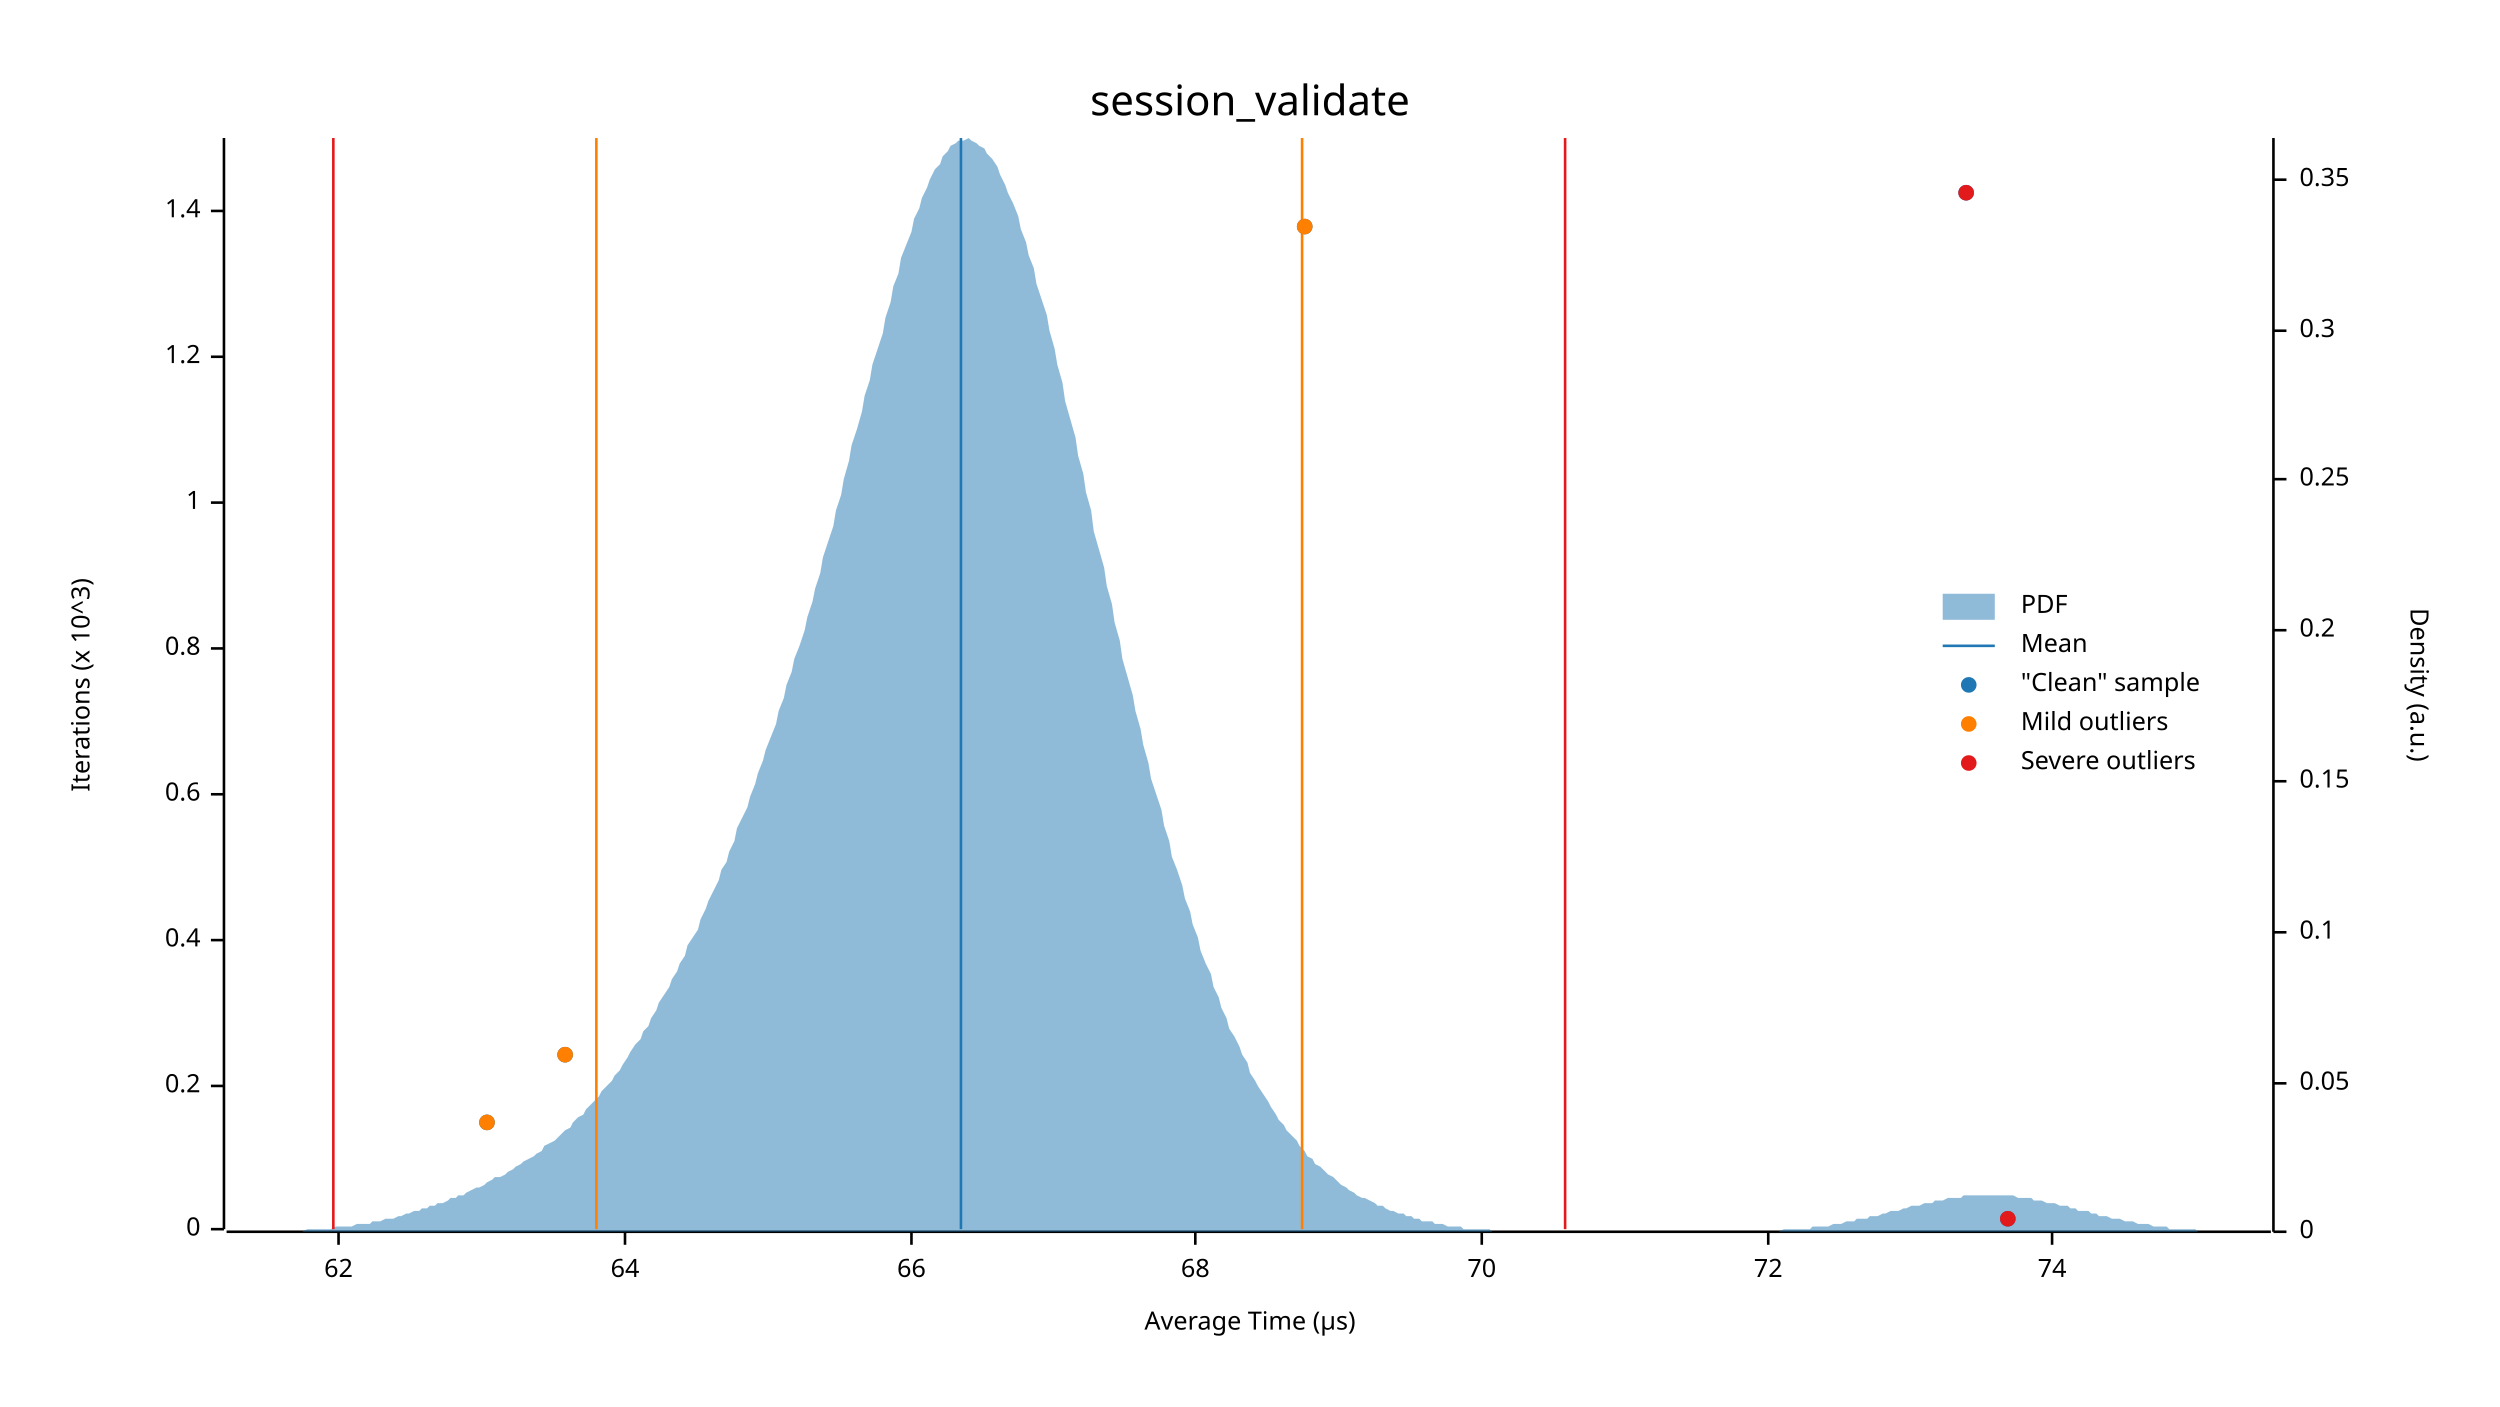
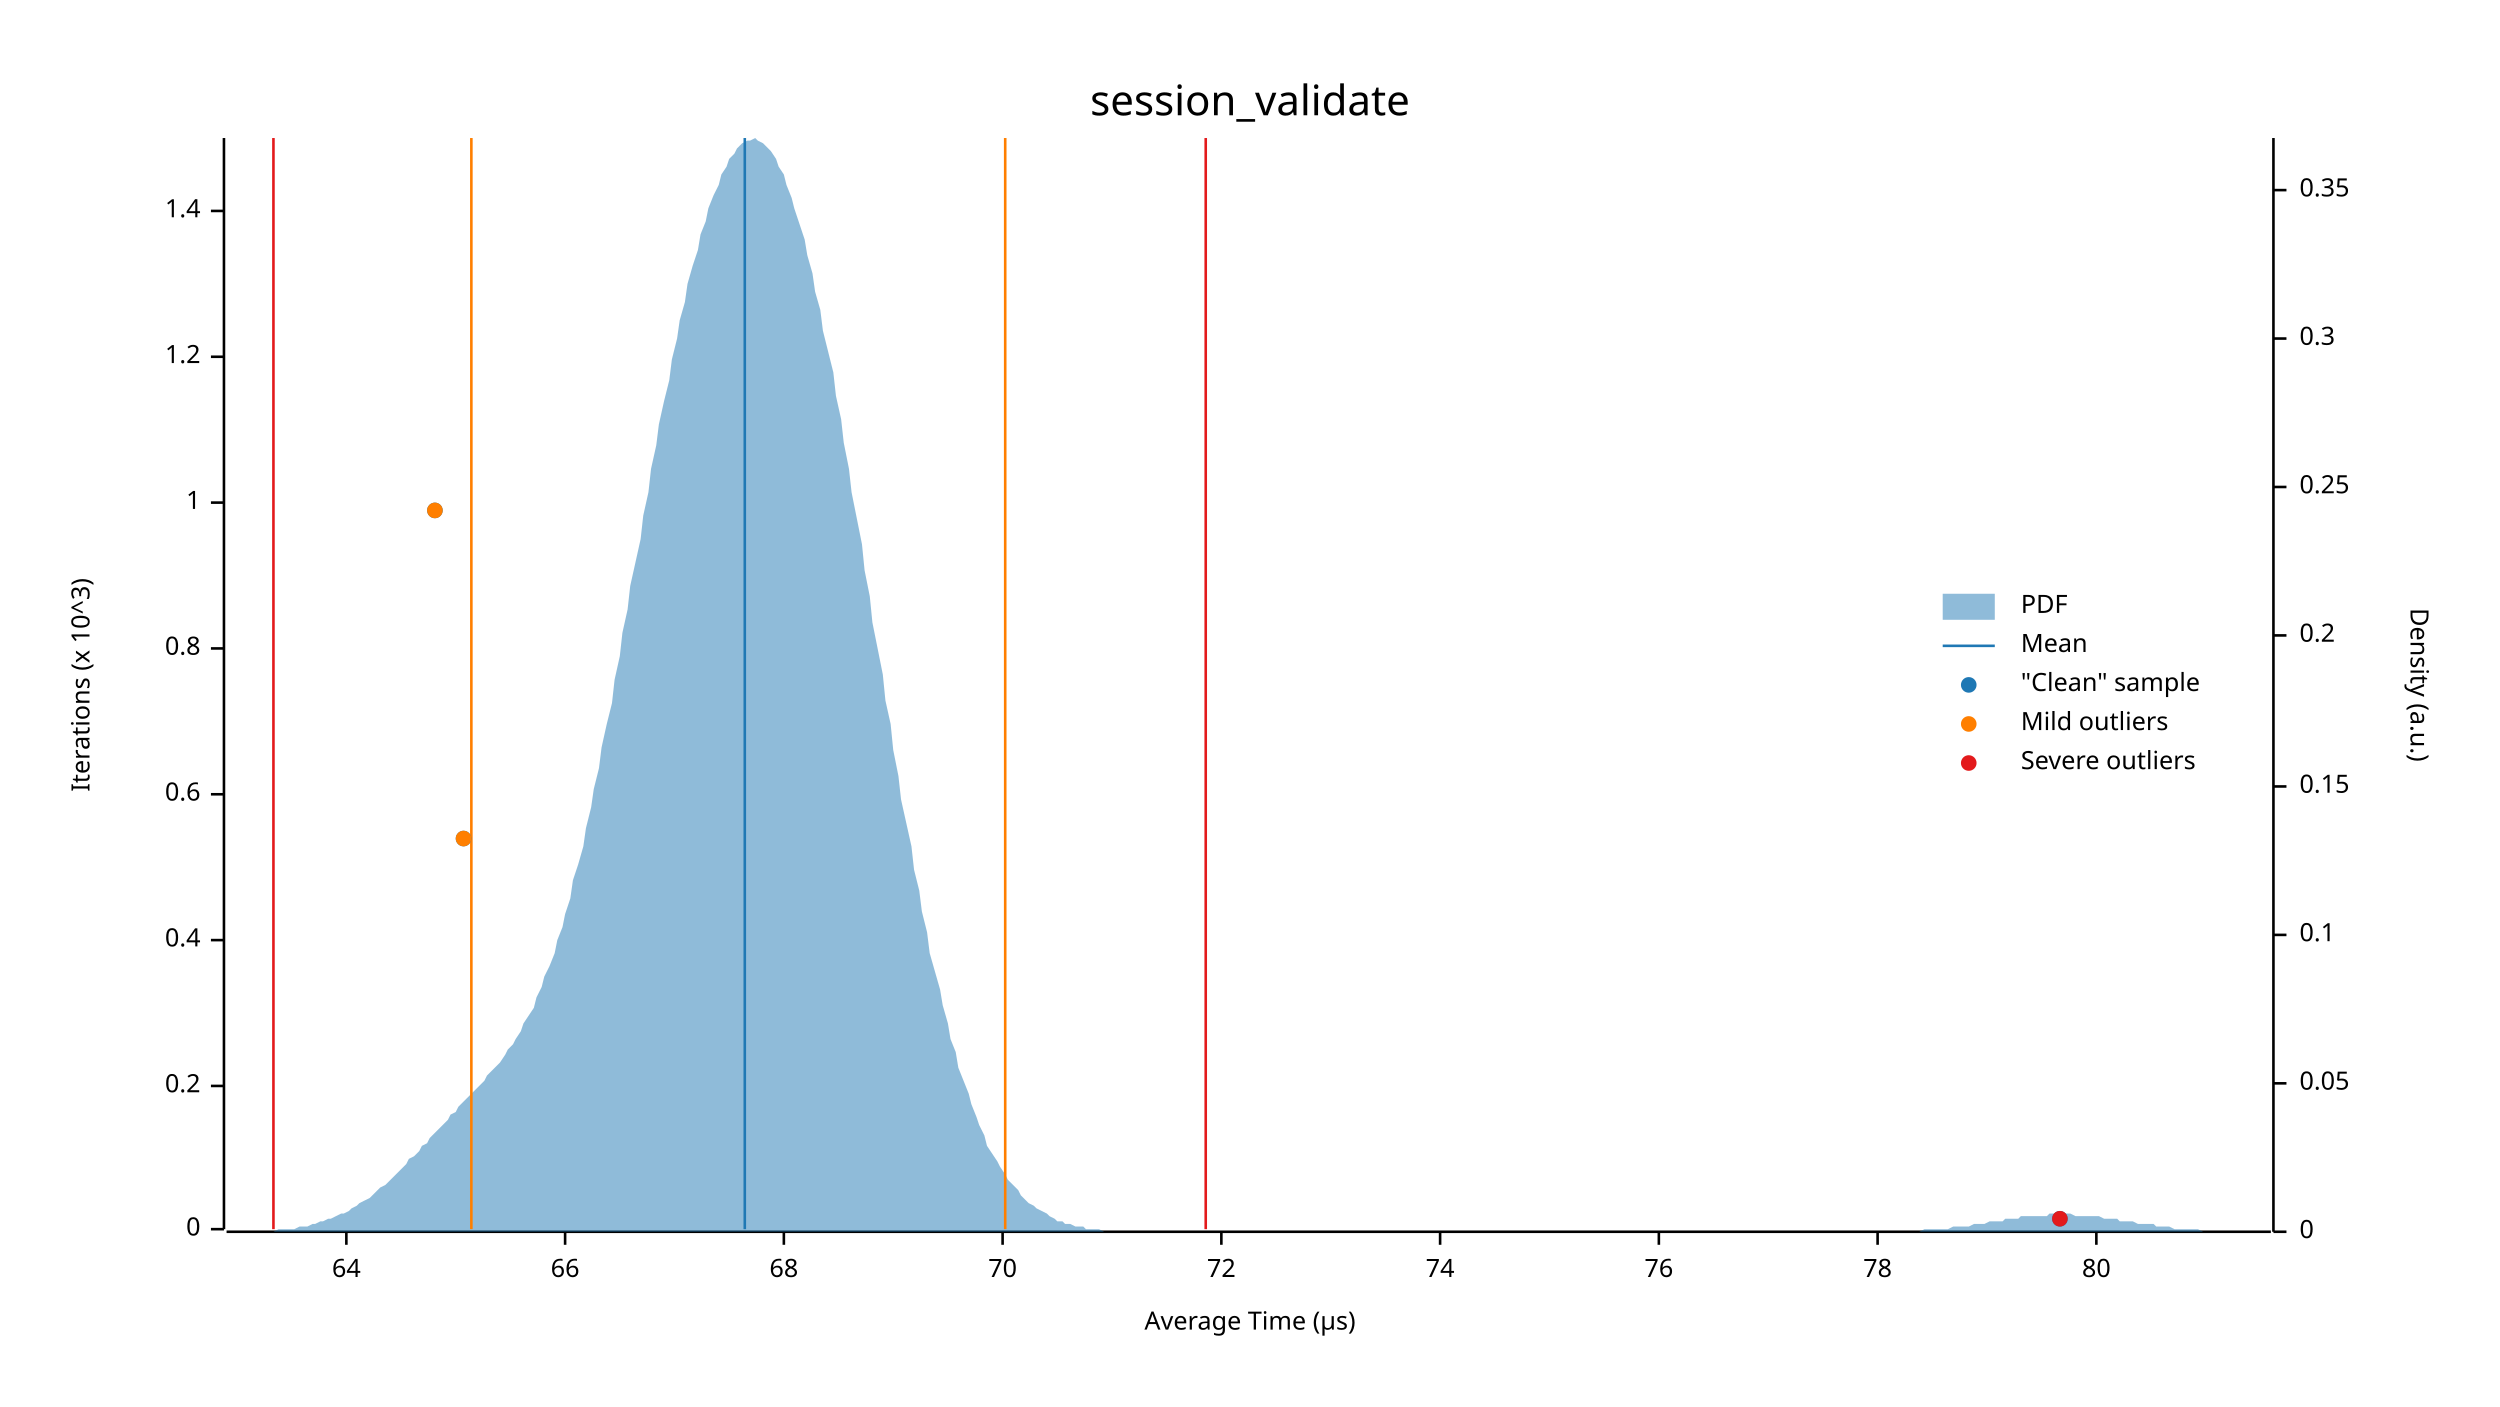
<svg xmlns="http://www.w3.org/2000/svg" width="960" height="540" viewBox="0 0 960 540">
  <text x="480" y="32" dy="0.76em" text-anchor="middle" font-family="sans-serif" font-size="16.129" opacity="1" fill="#000000">
session_validate
</text>
  <text x="27" y="263" dy="0.76em" text-anchor="middle" font-family="sans-serif" font-size="9.677" opacity="1" fill="#000000" transform="rotate(270, 27, 263)">
Iterations (x 10^3)
</text>
  <text x="480" y="513" dy="-0.5ex" text-anchor="middle" font-family="sans-serif" font-size="9.677" opacity="1" fill="#000000">
Average Time (µs)
</text>
  <polyline fill="none" opacity="1" stroke="#000000" stroke-width="1" points="86,53 86,472 " />
  <text x="77" y="472" dy="0.5ex" text-anchor="end" font-family="sans-serif" font-size="9.677" opacity="1" fill="#000000">
0
</text>
  <polyline fill="none" opacity="1" stroke="#000000" stroke-width="1" points="81,472 86,472 " />
  <text x="77" y="417" dy="0.5ex" text-anchor="end" font-family="sans-serif" font-size="9.677" opacity="1" fill="#000000">
0.2
</text>
  <polyline fill="none" opacity="1" stroke="#000000" stroke-width="1" points="81,417 86,417 " />
  <text x="77" y="361" dy="0.5ex" text-anchor="end" font-family="sans-serif" font-size="9.677" opacity="1" fill="#000000">
0.4
</text>
  <polyline fill="none" opacity="1" stroke="#000000" stroke-width="1" points="81,361 86,361 " />
  <text x="77" y="305" dy="0.5ex" text-anchor="end" font-family="sans-serif" font-size="9.677" opacity="1" fill="#000000">
0.6
</text>
  <polyline fill="none" opacity="1" stroke="#000000" stroke-width="1" points="81,305 86,305 " />
  <text x="77" y="249" dy="0.5ex" text-anchor="end" font-family="sans-serif" font-size="9.677" opacity="1" fill="#000000">
0.8
</text>
  <polyline fill="none" opacity="1" stroke="#000000" stroke-width="1" points="81,249 86,249 " />
  <text x="77" y="193" dy="0.5ex" text-anchor="end" font-family="sans-serif" font-size="9.677" opacity="1" fill="#000000">
1
</text>
  <polyline fill="none" opacity="1" stroke="#000000" stroke-width="1" points="81,193 86,193 " />
  <text x="77" y="137" dy="0.5ex" text-anchor="end" font-family="sans-serif" font-size="9.677" opacity="1" fill="#000000">
1.2
</text>
  <polyline fill="none" opacity="1" stroke="#000000" stroke-width="1" points="81,137 86,137 " />
  <text x="77" y="81" dy="0.5ex" text-anchor="end" font-family="sans-serif" font-size="9.677" opacity="1" fill="#000000">
1.4
</text>
  <polyline fill="none" opacity="1" stroke="#000000" stroke-width="1" points="81,81 86,81 " />
  <polyline fill="none" opacity="1" stroke="#000000" stroke-width="1" points="87,473 872,473 " />
-   <text x="130" y="483" dy="0.76em" text-anchor="middle" font-family="sans-serif" font-size="9.677" opacity="1" fill="#000000">
- 62
- </text>
-   <polyline fill="none" opacity="1" stroke="#000000" stroke-width="1" points="130,473 130,478 " />
-   <text x="240" y="483" dy="0.76em" text-anchor="middle" font-family="sans-serif" font-size="9.677" opacity="1" fill="#000000">
+   <text x="133" y="483" dy="0.76em" text-anchor="middle" font-family="sans-serif" font-size="9.677" opacity="1" fill="#000000">
64
</text>
-   <polyline fill="none" opacity="1" stroke="#000000" stroke-width="1" points="240,473 240,478 " />
-   <text x="350" y="483" dy="0.76em" text-anchor="middle" font-family="sans-serif" font-size="9.677" opacity="1" fill="#000000">
+   <polyline fill="none" opacity="1" stroke="#000000" stroke-width="1" points="133,473 133,478 " />
+   <text x="217" y="483" dy="0.76em" text-anchor="middle" font-family="sans-serif" font-size="9.677" opacity="1" fill="#000000">
66
</text>
-   <polyline fill="none" opacity="1" stroke="#000000" stroke-width="1" points="350,473 350,478 " />
-   <text x="459" y="483" dy="0.76em" text-anchor="middle" font-family="sans-serif" font-size="9.677" opacity="1" fill="#000000">
+   <polyline fill="none" opacity="1" stroke="#000000" stroke-width="1" points="217,473 217,478 " />
+   <text x="301" y="483" dy="0.76em" text-anchor="middle" font-family="sans-serif" font-size="9.677" opacity="1" fill="#000000">
68
</text>
-   <polyline fill="none" opacity="1" stroke="#000000" stroke-width="1" points="459,473 459,478 " />
-   <text x="569" y="483" dy="0.76em" text-anchor="middle" font-family="sans-serif" font-size="9.677" opacity="1" fill="#000000">
+   <polyline fill="none" opacity="1" stroke="#000000" stroke-width="1" points="301,473 301,478 " />
+   <text x="385" y="483" dy="0.76em" text-anchor="middle" font-family="sans-serif" font-size="9.677" opacity="1" fill="#000000">
70
</text>
-   <polyline fill="none" opacity="1" stroke="#000000" stroke-width="1" points="569,473 569,478 " />
-   <text x="679" y="483" dy="0.76em" text-anchor="middle" font-family="sans-serif" font-size="9.677" opacity="1" fill="#000000">
+   <polyline fill="none" opacity="1" stroke="#000000" stroke-width="1" points="385,473 385,478 " />
+   <text x="469" y="483" dy="0.76em" text-anchor="middle" font-family="sans-serif" font-size="9.677" opacity="1" fill="#000000">
72
</text>
-   <polyline fill="none" opacity="1" stroke="#000000" stroke-width="1" points="679,473 679,478 " />
-   <text x="788" y="483" dy="0.76em" text-anchor="middle" font-family="sans-serif" font-size="9.677" opacity="1" fill="#000000">
+   <polyline fill="none" opacity="1" stroke="#000000" stroke-width="1" points="469,473 469,478 " />
+   <text x="553" y="483" dy="0.76em" text-anchor="middle" font-family="sans-serif" font-size="9.677" opacity="1" fill="#000000">
74
</text>
-   <polyline fill="none" opacity="1" stroke="#000000" stroke-width="1" points="788,473 788,478 " />
+   <polyline fill="none" opacity="1" stroke="#000000" stroke-width="1" points="553,473 553,478 " />
+   <text x="637" y="483" dy="0.76em" text-anchor="middle" font-family="sans-serif" font-size="9.677" opacity="1" fill="#000000">
+ 76
+ </text>
+   <polyline fill="none" opacity="1" stroke="#000000" stroke-width="1" points="637,473 637,478 " />
+   <text x="721" y="483" dy="0.76em" text-anchor="middle" font-family="sans-serif" font-size="9.677" opacity="1" fill="#000000">
+ 78
+ </text>
+   <polyline fill="none" opacity="1" stroke="#000000" stroke-width="1" points="721,473 721,478 " />
+   <text x="805" y="483" dy="0.76em" text-anchor="middle" font-family="sans-serif" font-size="9.677" opacity="1" fill="#000000">
+ 80
+ </text>
+   <polyline fill="none" opacity="1" stroke="#000000" stroke-width="1" points="805,473 805,478 " />
  <text x="933" y="263" dy="0.76em" text-anchor="middle" font-family="sans-serif" font-size="9.677" opacity="1" fill="#000000" transform="rotate(90, 933, 263)">
Density (a.u.)
</text>
  <polyline fill="none" opacity="1" stroke="#000000" stroke-width="1" points="873,53 873,473 " />
  <text x="883" y="473" dy="0.5ex" text-anchor="start" font-family="sans-serif" font-size="9.677" opacity="1" fill="#000000">
0
</text>
  <polyline fill="none" opacity="1" stroke="#000000" stroke-width="1" points="873,473 878,473 " />
  <text x="883" y="416" dy="0.5ex" text-anchor="start" font-family="sans-serif" font-size="9.677" opacity="1" fill="#000000">
0.05
</text>
  <polyline fill="none" opacity="1" stroke="#000000" stroke-width="1" points="873,416 878,416 " />
-   <text x="883" y="358" dy="0.5ex" text-anchor="start" font-family="sans-serif" font-size="9.677" opacity="1" fill="#000000">
+   <text x="883" y="359" dy="0.5ex" text-anchor="start" font-family="sans-serif" font-size="9.677" opacity="1" fill="#000000">
0.1
</text>
-   <polyline fill="none" opacity="1" stroke="#000000" stroke-width="1" points="873,358 878,358 " />
-   <text x="883" y="300" dy="0.5ex" text-anchor="start" font-family="sans-serif" font-size="9.677" opacity="1" fill="#000000">
+   <polyline fill="none" opacity="1" stroke="#000000" stroke-width="1" points="873,359 878,359 " />
+   <text x="883" y="302" dy="0.5ex" text-anchor="start" font-family="sans-serif" font-size="9.677" opacity="1" fill="#000000">
0.15
</text>
-   <polyline fill="none" opacity="1" stroke="#000000" stroke-width="1" points="873,300 878,300 " />
-   <text x="883" y="242" dy="0.5ex" text-anchor="start" font-family="sans-serif" font-size="9.677" opacity="1" fill="#000000">
+   <polyline fill="none" opacity="1" stroke="#000000" stroke-width="1" points="873,302 878,302 " />
+   <text x="883" y="244" dy="0.5ex" text-anchor="start" font-family="sans-serif" font-size="9.677" opacity="1" fill="#000000">
0.2
</text>
-   <polyline fill="none" opacity="1" stroke="#000000" stroke-width="1" points="873,242 878,242 " />
-   <text x="883" y="184" dy="0.5ex" text-anchor="start" font-family="sans-serif" font-size="9.677" opacity="1" fill="#000000">
+   <polyline fill="none" opacity="1" stroke="#000000" stroke-width="1" points="873,244 878,244 " />
+   <text x="883" y="187" dy="0.5ex" text-anchor="start" font-family="sans-serif" font-size="9.677" opacity="1" fill="#000000">
0.25
</text>
-   <polyline fill="none" opacity="1" stroke="#000000" stroke-width="1" points="873,184 878,184 " />
-   <text x="883" y="127" dy="0.5ex" text-anchor="start" font-family="sans-serif" font-size="9.677" opacity="1" fill="#000000">
+   <polyline fill="none" opacity="1" stroke="#000000" stroke-width="1" points="873,187 878,187 " />
+   <text x="883" y="130" dy="0.5ex" text-anchor="start" font-family="sans-serif" font-size="9.677" opacity="1" fill="#000000">
0.3
</text>
-   <polyline fill="none" opacity="1" stroke="#000000" stroke-width="1" points="873,127 878,127 " />
-   <text x="883" y="69" dy="0.5ex" text-anchor="start" font-family="sans-serif" font-size="9.677" opacity="1" fill="#000000">
+   <polyline fill="none" opacity="1" stroke="#000000" stroke-width="1" points="873,130 878,130 " />
+   <text x="883" y="73" dy="0.5ex" text-anchor="start" font-family="sans-serif" font-size="9.677" opacity="1" fill="#000000">
0.35
</text>
-   <polyline fill="none" opacity="1" stroke="#000000" stroke-width="1" points="873,69 878,69 " />
-   <polygon opacity="0.5" fill="#1F78B4" points="87,473 88,473 90,473 91,473 93,473 94,473 96,473 98,473 99,473 101,473 102,473 104,473 105,473 107,473 109,473 110,473 112,473 113,473 115,473 116,473 118,472 120,472 121,472 123,472 124,472 126,472 127,472 129,471 131,471 132,471 134,471 135,471 137,470 138,470 140,470 142,470 143,469 145,469 146,469 148,468 150,468 151,468 153,467 154,467 156,466 157,466 159,465 161,465 162,464 164,464 165,463 167,463 168,462 170,462 172,461 173,460 175,460 176,459 178,459 179,458 181,457 183,456 184,456 186,455 187,454 189,453 190,452 192,452 194,451 195,450 197,449 198,448 200,447 201,446 203,445 205,444 206,443 208,442 209,440 211,439 213,438 214,437 216,435 217,434 219,433 220,431 222,429 224,428 225,426 227,424 228,423 230,421 231,419 233,417 235,415 236,413 238,411 239,409 241,406 242,404 244,401 246,399 247,396 249,394 250,391 252,388 253,385 255,382 257,379 258,376 260,373 261,370 263,367 264,363 266,360 268,357 269,353 271,349 272,346 274,342 276,338 277,334 279,331 280,327 282,323 283,318 285,314 287,310 288,306 290,301 291,297 293,292 294,288 296,283 298,278 299,273 301,268 302,263 304,258 305,253 307,248 309,242 310,237 312,231 313,226 315,220 316,214 318,208 320,202 321,196 323,190 324,184 326,177 327,171 329,165 331,158 332,152 334,146 335,140 337,134 339,128 340,122 342,116 343,110 345,105 346,99 348,94 350,89 351,84 353,80 354,76 356,72 357,69 359,65 361,63 362,60 364,58 365,56 367,55 368,54 370,54 372,53 373,54 375,55 376,56 378,57 379,59 381,61 383,64 384,67 386,71 387,74 389,78 391,83 392,88 394,93 395,98 397,103 398,109 400,115 402,121 403,127 405,134 406,140 408,147 409,154 411,161 413,168 414,175 416,182 417,189 419,196 420,204 422,211 424,218 425,225 427,232 428,239 430,246 431,253 433,260 435,267 436,273 438,280 439,286 441,293 442,299 444,305 446,311 447,317 449,323 450,329 452,334 454,340 455,345 457,350 458,355 460,360 461,365 463,370 465,374 466,379 468,383 469,387 471,391 472,395 474,398 476,402 477,405 479,408 480,412 482,415 483,417 485,420 487,423 488,425 490,428 491,430 493,432 494,434 496,436 498,438 499,440 501,442 502,444 504,445 505,447 507,448 509,450 510,451 512,452 513,453 515,455 517,456 518,457 520,458 521,459 523,460 524,460 526,461 528,462 529,463 531,463 532,464 534,465 535,465 537,466 539,466 540,467 542,467 543,468 545,468 546,469 548,469 550,469 551,470 553,470 554,470 556,471 557,471 559,471 561,471 562,472 564,472 565,472 567,472 568,472 570,472 572,472 573,473 575,473 576,473 578,473 580,473 581,473 583,473 584,473 586,473 587,473 589,473 591,473 592,473 594,473 595,473 597,473 598,473 600,473 602,473 603,473 605,473 606,473 608,473 609,473 611,473 613,473 614,473 616,473 617,473 619,473 620,473 622,473 624,473 625,473 627,473 628,473 630,473 632,473 633,473 635,473 636,473 638,473 639,473 641,473 643,473 644,473 646,473 647,473 649,473 650,473 652,473 654,473 655,473 657,473 658,473 660,473 661,473 663,473 665,473 666,473 668,473 669,473 671,473 672,473 674,473 676,473 677,473 679,473 680,473 682,473 683,473 685,472 687,472 688,472 690,472 691,472 693,472 695,472 696,471 698,471 699,471 701,471 702,471 704,470 706,470 707,470 709,469 710,469 712,469 713,468 715,468 717,468 718,467 720,467 721,467 723,466 724,466 726,465 728,465 729,465 731,464 732,464 734,463 735,463 737,463 739,462 740,462 742,462 743,461 745,461 746,461 748,460 750,460 751,460 753,460 754,459 756,459 758,459 759,459 761,459 762,459 764,459 765,459 767,459 769,459 770,459 772,459 773,459 775,460 776,460 778,460 780,460 781,461 783,461 784,461 786,462 787,462 789,462 791,463 792,463 794,463 795,464 797,464 798,465 800,465 802,465 803,466 805,466 806,467 808,467 809,467 811,468 813,468 814,468 816,469 817,469 819,469 821,470 822,470 824,470 825,470 827,471 828,471 830,471 832,471 833,472 835,472 836,472 838,472 839,472 841,472 843,472 844,473 846,473 847,473 849,473 850,473 852,473 854,473 855,473 857,473 858,473 860,473 861,473 863,473 865,473 866,473 868,473 869,473 871,473 873,473 873,473 87,473 " />
-   <polyline fill="none" opacity="1" stroke="#1F78B4" stroke-width="1" points="369,472 369,53 " />
-   <polyline fill="none" opacity="1" stroke="#FF7F00" stroke-width="1" points="229,472 229,53 " />
-   <polyline fill="none" opacity="1" stroke="#FF7F00" stroke-width="1" points="500,472 500,53 " />
-   <polyline fill="none" opacity="1" stroke="#E31A1C" stroke-width="1" points="128,472 128,53 " />
-   <polyline fill="none" opacity="1" stroke="#E31A1C" stroke-width="1" points="601,472 601,53 " />
-   <circle cx="771" cy="468" r="3" opacity="1" fill="#1F78B4" stroke="none" stroke-width="1" />
-   <circle cx="187" cy="431" r="3" opacity="1" fill="#1F78B4" stroke="none" stroke-width="1" />
-   <circle cx="217" cy="405" r="3" opacity="1" fill="#1F78B4" stroke="none" stroke-width="1" />
-   <circle cx="501" cy="87" r="3" opacity="1" fill="#1F78B4" stroke="none" stroke-width="1" />
-   <circle cx="755" cy="74" r="3" opacity="1" fill="#1F78B4" stroke="none" stroke-width="1" />
-   <circle cx="187" cy="431" r="3" opacity="1" fill="#FF7F00" stroke="none" stroke-width="1" />
-   <circle cx="217" cy="405" r="3" opacity="1" fill="#FF7F00" stroke="none" stroke-width="1" />
-   <circle cx="501" cy="87" r="3" opacity="1" fill="#FF7F00" stroke="none" stroke-width="1" />
-   <circle cx="771" cy="468" r="3" opacity="1" fill="#E31A1C" stroke="none" stroke-width="1" />
-   <circle cx="755" cy="74" r="3" opacity="1" fill="#E31A1C" stroke="none" stroke-width="1" />
+   <polyline fill="none" opacity="1" stroke="#000000" stroke-width="1" points="873,73 878,73 " />
+   <polygon opacity="0.5" fill="#1F78B4" points="87,473 88,473 90,473 91,473 93,473 94,473 96,473 98,473 99,473 101,473 102,473 104,473 105,473 107,472 109,472 110,472 112,472 113,472 115,471 116,471 118,471 120,470 121,470 123,469 124,469 126,468 127,468 129,467 131,466 132,466 134,465 135,464 137,463 138,462 140,461 142,460 143,459 145,457 146,456 148,455 150,453 151,452 153,450 154,449 156,447 157,445 159,444 161,442 162,440 164,439 165,437 167,435 168,434 170,432 172,430 173,428 175,427 176,425 178,423 179,422 181,420 183,418 184,417 186,415 187,413 189,411 190,410 192,408 194,405 195,403 197,401 198,399 200,396 201,393 203,390 205,387 206,383 208,379 209,375 211,371 213,366 214,361 216,356 217,351 219,345 220,338 222,332 224,325 225,318 227,310 228,303 230,295 231,287 233,278 235,270 236,261 238,252 239,243 241,234 242,225 244,216 246,207 247,198 249,189 250,180 252,171 253,163 255,154 257,146 258,138 260,130 261,123 263,116 264,109 266,102 268,96 269,90 271,85 272,80 274,75 276,71 277,67 279,64 280,61 282,59 283,57 285,55 287,54 288,54 290,53 291,54 293,55 294,56 296,58 298,61 299,64 301,67 302,71 304,76 305,80 307,86 309,92 310,98 312,105 313,112 315,119 316,127 318,135 320,143 321,152 323,161 324,170 326,180 327,189 329,199 331,209 332,219 334,229 335,239 337,249 339,259 340,269 342,278 343,288 345,298 346,307 348,316 350,325 351,334 353,342 354,350 356,358 357,366 359,373 361,380 362,386 364,393 365,399 367,404 368,410 370,415 372,420 373,424 375,429 376,432 378,436 379,440 381,443 383,446 384,448 386,451 387,453 389,455 391,457 392,459 394,461 395,462 397,463 398,464 400,465 402,466 403,467 405,468 406,469 408,469 409,470 411,470 413,471 414,471 416,471 417,472 419,472 420,472 422,472 424,473 425,473 427,473 428,473 430,473 431,473 433,473 435,473 436,473 438,473 439,473 441,473 442,473 444,473 446,473 447,473 449,473 450,473 452,473 454,473 455,473 457,473 458,473 460,473 461,473 463,473 465,473 466,473 468,473 469,473 471,473 472,473 474,473 476,473 477,473 479,473 480,473 482,473 483,473 485,473 487,473 488,473 490,473 491,473 493,473 494,473 496,473 498,473 499,473 501,473 502,473 504,473 505,473 507,473 509,473 510,473 512,473 513,473 515,473 517,473 518,473 520,473 521,473 523,473 524,473 526,473 528,473 529,473 531,473 532,473 534,473 535,473 537,473 539,473 540,473 542,473 543,473 545,473 546,473 548,473 550,473 551,473 553,473 554,473 556,473 557,473 559,473 561,473 562,473 564,473 565,473 567,473 568,473 570,473 572,473 573,473 575,473 576,473 578,473 580,473 581,473 583,473 584,473 586,473 587,473 589,473 591,473 592,473 594,473 595,473 597,473 598,473 600,473 602,473 603,473 605,473 606,473 608,473 609,473 611,473 613,473 614,473 616,473 617,473 619,473 620,473 622,473 624,473 625,473 627,473 628,473 630,473 632,473 633,473 635,473 636,473 638,473 639,473 641,473 643,473 644,473 646,473 647,473 649,473 650,473 652,473 654,473 655,473 657,473 658,473 660,473 661,473 663,473 665,473 666,473 668,473 669,473 671,473 672,473 674,473 676,473 677,473 679,473 680,473 682,473 683,473 685,473 687,473 688,473 690,473 691,473 693,473 695,473 696,473 698,473 699,473 701,473 702,473 704,473 706,473 707,473 709,473 710,473 712,473 713,473 715,473 717,473 718,473 720,473 721,473 723,473 724,473 726,473 728,473 729,473 731,473 732,473 734,473 735,473 737,473 739,472 740,472 742,472 743,472 745,472 746,472 748,472 750,471 751,471 753,471 754,471 756,471 758,470 759,470 761,470 762,470 764,469 765,469 767,469 769,469 770,468 772,468 773,468 775,468 776,467 778,467 780,467 781,467 783,467 784,467 786,467 787,466 789,466 791,466 792,466 794,466 795,466 797,467 798,467 800,467 802,467 803,467 805,467 806,467 808,468 809,468 811,468 813,468 814,469 816,469 817,469 819,469 821,470 822,470 824,470 825,470 827,470 828,471 830,471 832,471 833,471 835,472 836,472 838,472 839,472 841,472 843,472 844,472 846,473 847,473 849,473 850,473 852,473 854,473 855,473 857,473 858,473 860,473 861,473 863,473 865,473 866,473 868,473 869,473 871,473 873,473 873,473 87,473 " />
+   <polyline fill="none" opacity="1" stroke="#1F78B4" stroke-width="1" points="286,472 286,53 " />
+   <polyline fill="none" opacity="1" stroke="#FF7F00" stroke-width="1" points="181,472 181,53 " />
+   <polyline fill="none" opacity="1" stroke="#FF7F00" stroke-width="1" points="386,472 386,53 " />
+   <polyline fill="none" opacity="1" stroke="#E31A1C" stroke-width="1" points="105,472 105,53 " />
+   <polyline fill="none" opacity="1" stroke="#E31A1C" stroke-width="1" points="463,472 463,53 " />
+   <circle cx="791" cy="468" r="3" opacity="1" fill="#1F78B4" stroke="none" stroke-width="1" />
+   <circle cx="178" cy="322" r="3" opacity="1" fill="#1F78B4" stroke="none" stroke-width="1" />
+   <circle cx="167" cy="196" r="3" opacity="1" fill="#1F78B4" stroke="none" stroke-width="1" />
+   <circle cx="178" cy="322" r="3" opacity="1" fill="#FF7F00" stroke="none" stroke-width="1" />
+   <circle cx="167" cy="196" r="3" opacity="1" fill="#FF7F00" stroke="none" stroke-width="1" />
+   <circle cx="791" cy="468" r="3" opacity="1" fill="#E31A1C" stroke="none" stroke-width="1" />
  <text x="776" y="228" dy="0.76em" text-anchor="start" font-family="sans-serif" font-size="9.677" opacity="1" fill="#000000">
PDF
</text>
  <text x="776" y="243" dy="0.76em" text-anchor="start" font-family="sans-serif" font-size="9.677" opacity="1" fill="#000000">
Mean
</text>
  <text x="776" y="258" dy="0.76em" text-anchor="start" font-family="sans-serif" font-size="9.677" opacity="1" fill="#000000">
"Clean" sample
</text>
  <text x="776" y="273" dy="0.76em" text-anchor="start" font-family="sans-serif" font-size="9.677" opacity="1" fill="#000000">
Mild outliers
</text>
  <text x="776" y="288" dy="0.76em" text-anchor="start" font-family="sans-serif" font-size="9.677" opacity="1" fill="#000000">
Severe outliers
</text>
  <rect x="746" y="228" width="20" height="10" opacity="0.5" fill="#1F78B4" stroke="none" />
  <polyline fill="none" opacity="1" stroke="#1F78B4" stroke-width="1" points="746,248 766,248 " />
  <circle cx="756" cy="263" r="3" opacity="1" fill="#1F78B4" stroke="none" stroke-width="1" />
  <circle cx="756" cy="278" r="3" opacity="1" fill="#FF7F00" stroke="none" stroke-width="1" />
  <circle cx="756" cy="293" r="3" opacity="1" fill="#E31A1C" stroke="none" stroke-width="1" />
</svg>
